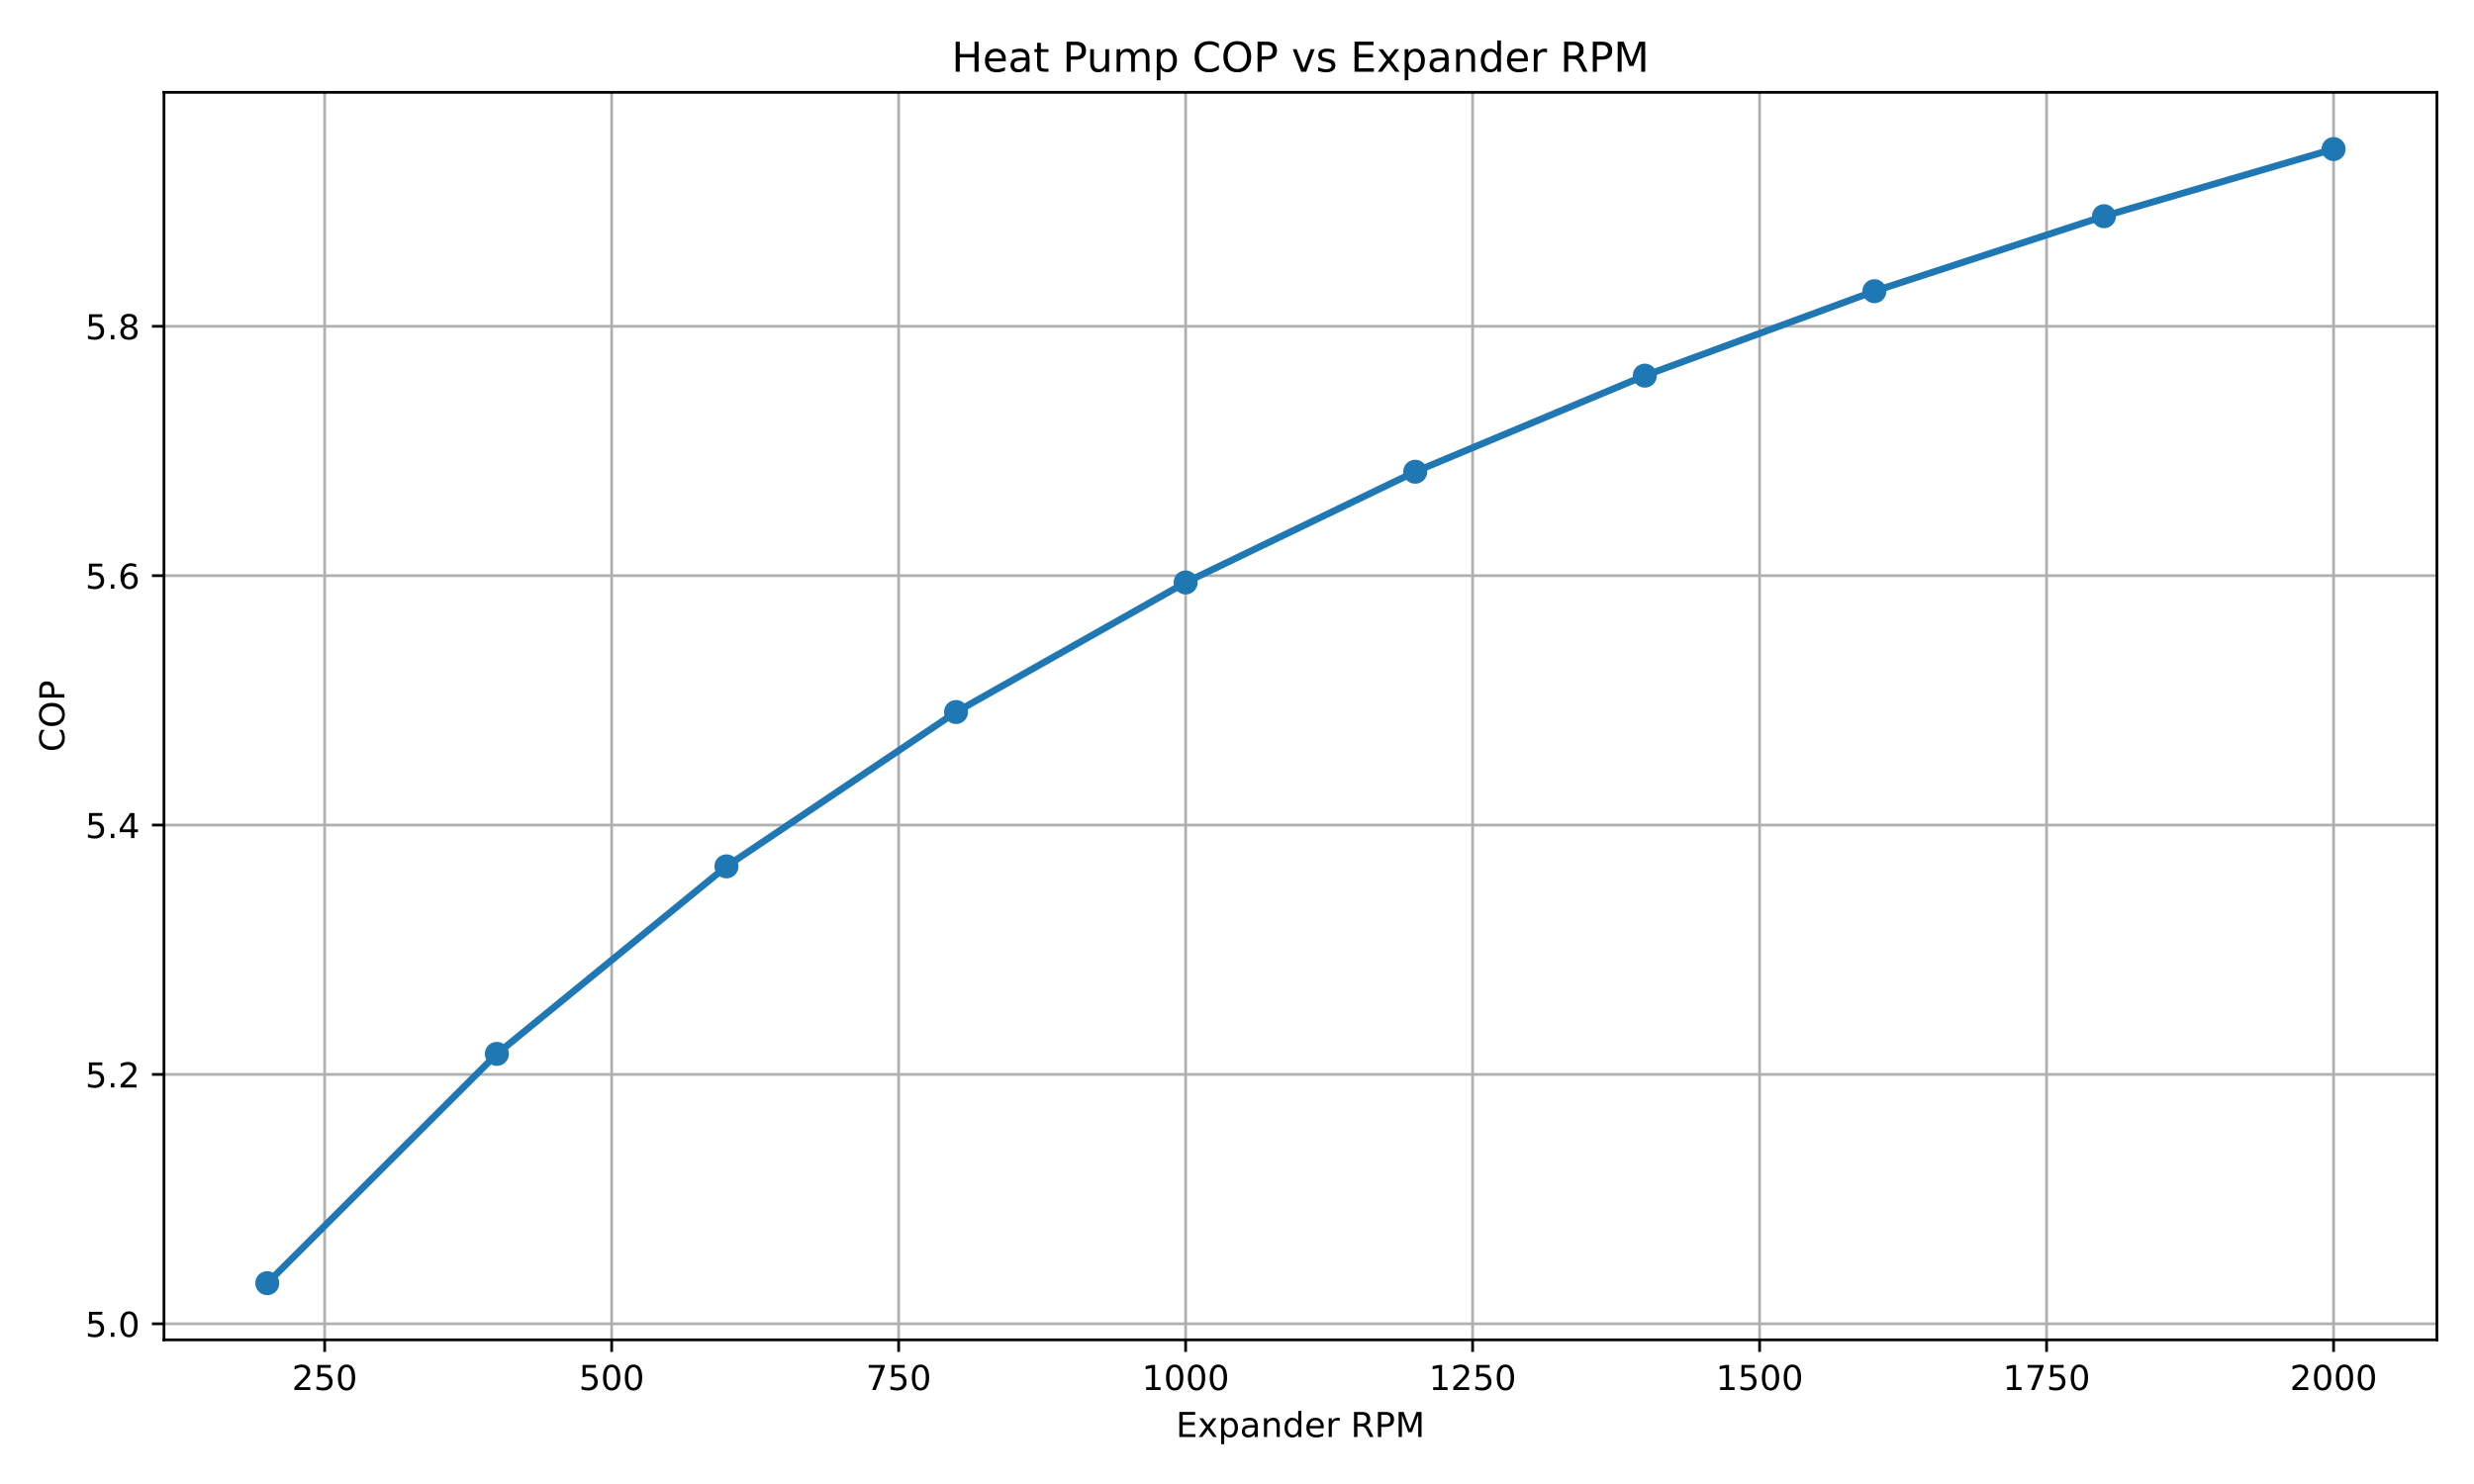
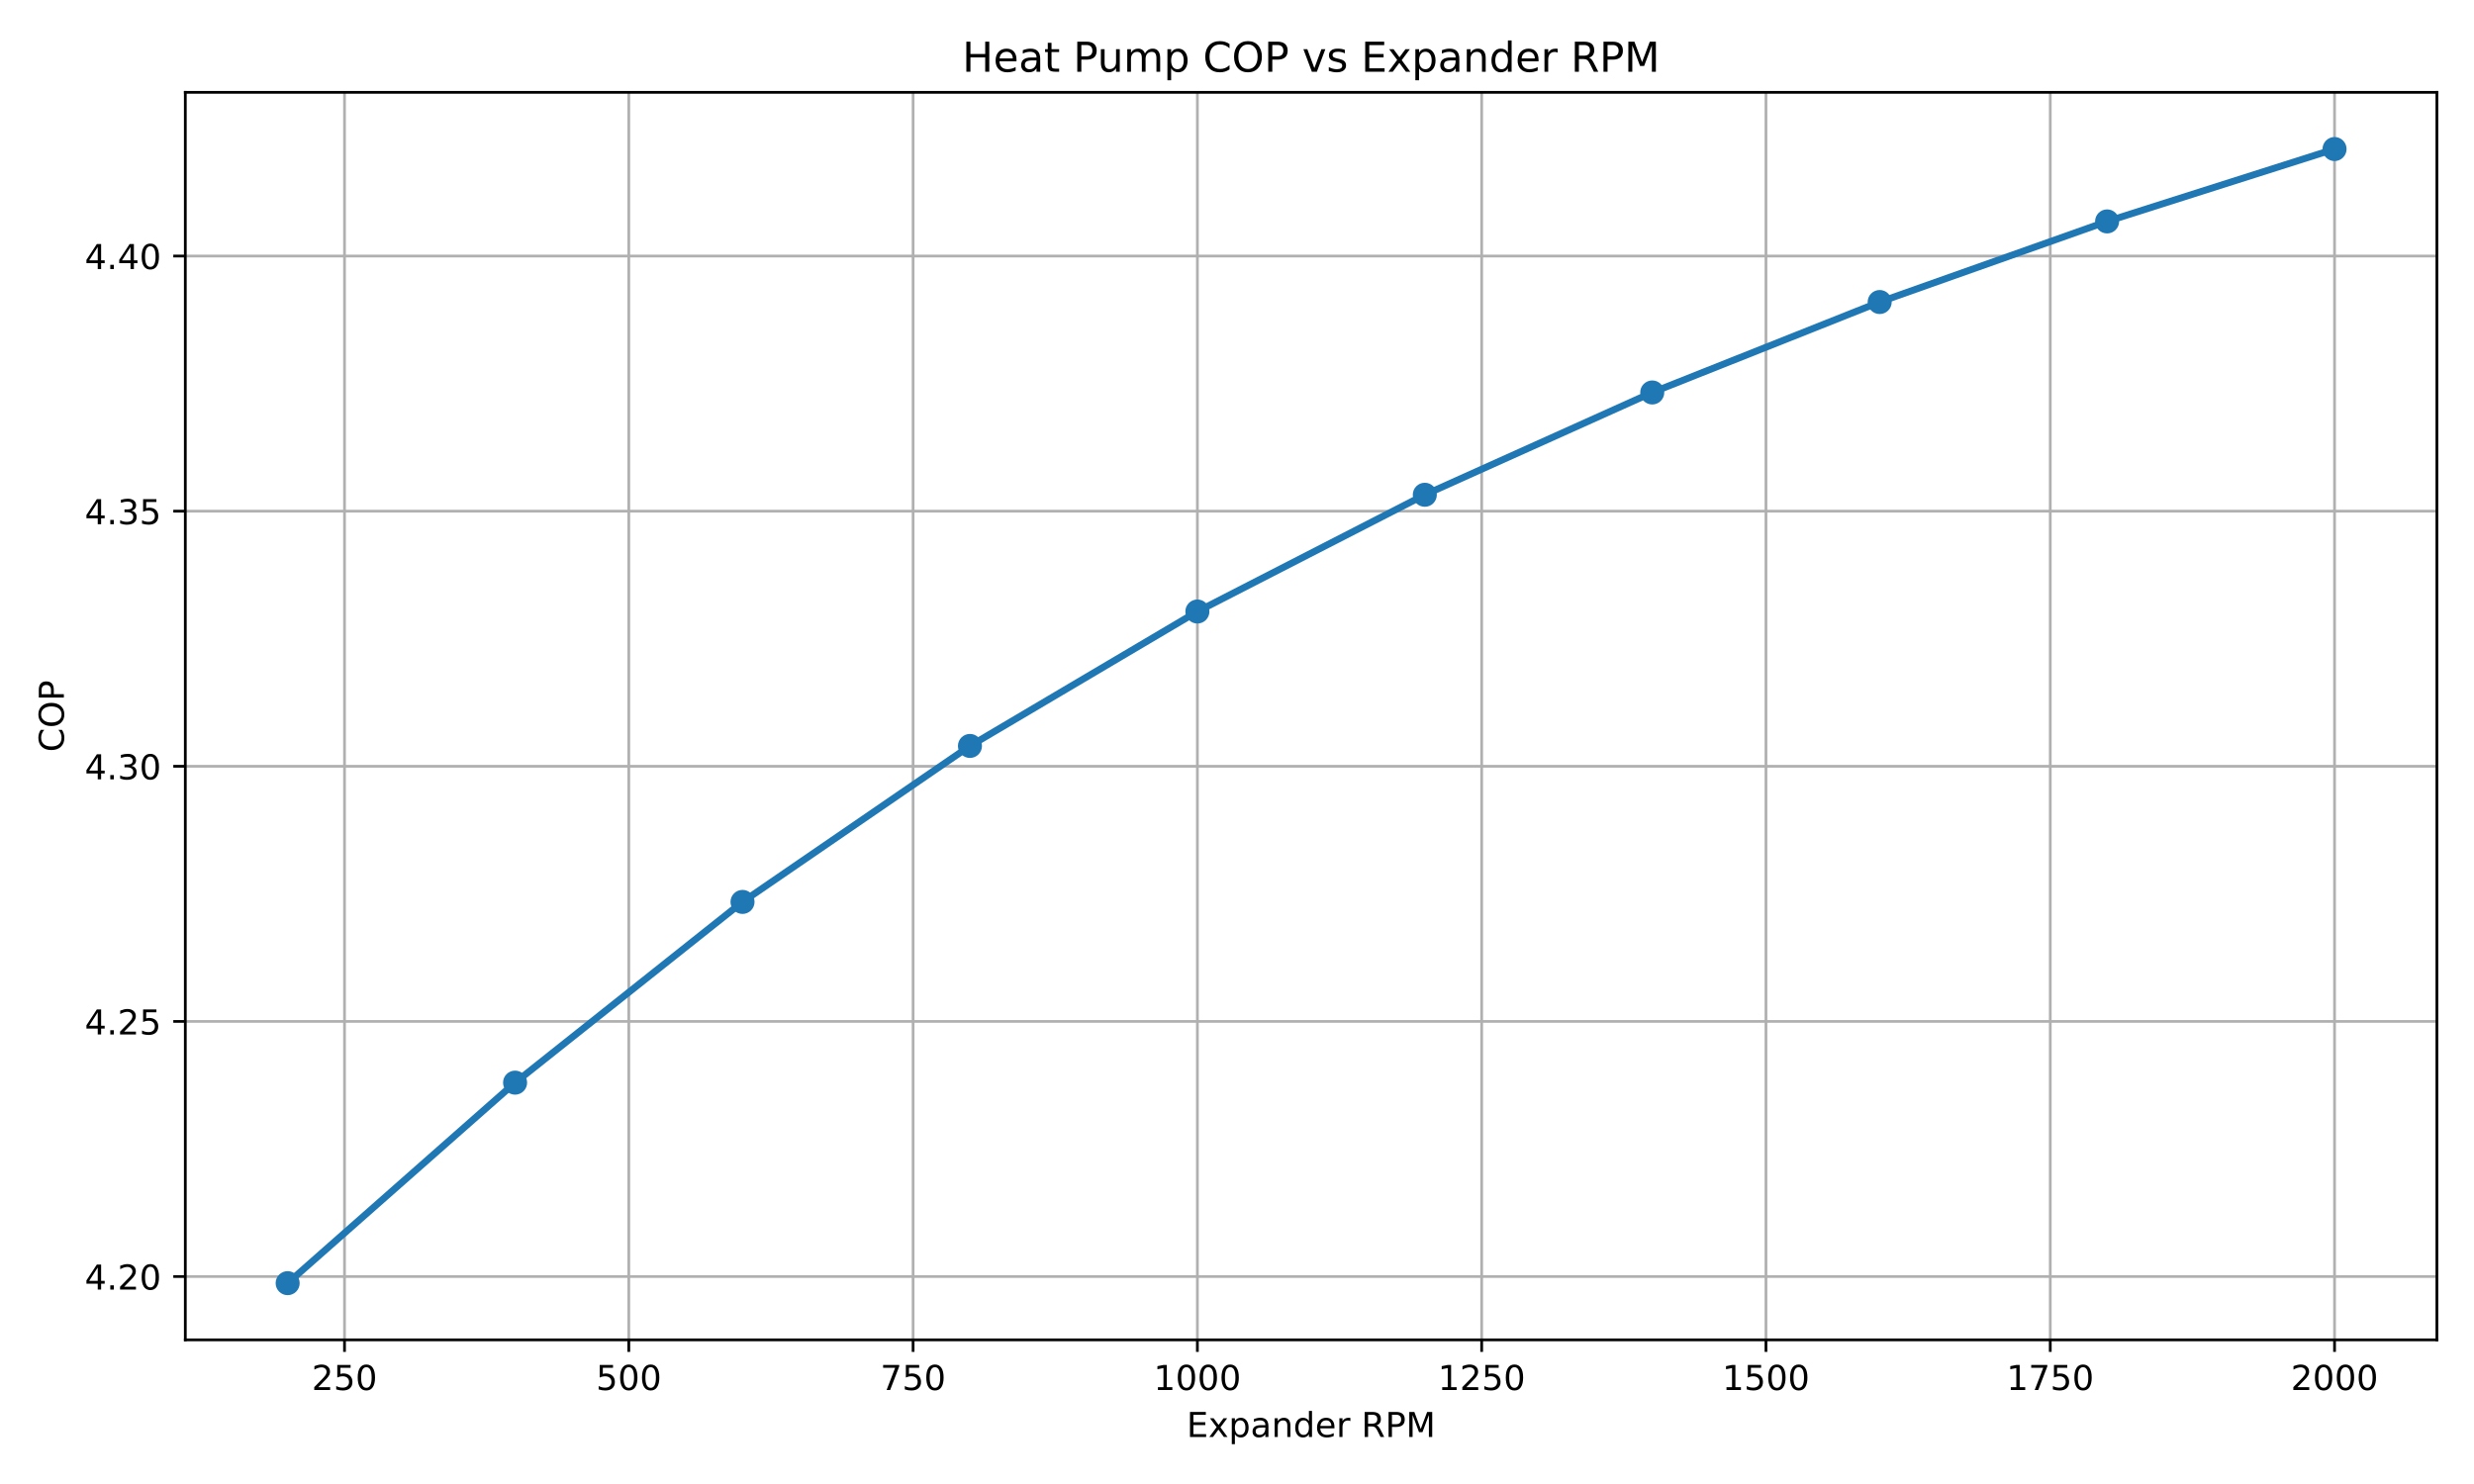
<svg xmlns="http://www.w3.org/2000/svg" xmlns:xlink="http://www.w3.org/1999/xlink" width="720pt" height="432pt" viewBox="0 0 720 432" version="1.1">
  <defs>
    <style type="text/css">*{stroke-linejoin: round; stroke-linecap: butt}</style>
  </defs>
  <g id="figure_1">
    <g id="patch_1">
      <path d="M 0 432  L 720 432  L 720 0  L 0 0  z " style="fill: #ffffff" />
    </g>
    <g id="axes_1">
      <g id="patch_2">
-         <path d="M 47.72 390.04  L 709.2 390.04  L 709.2 26.88  L 47.72 26.88  z " style="fill: #ffffff" />
+         <path d="M 53.93 390.04  L 709.2 390.04  L 709.2 26.88  L 53.93 26.88  z " style="fill: #ffffff" />
      </g>
      <g id="matplotlib.axis_1">
        <g id="xtick_1">
          <g id="line2d_1">
-             <path d="M 94.491 390.04  L 94.491 26.88  " clip-path="url(#p696eb30e10)" style="fill: none; stroke: #b0b0b0; stroke-width: 0.8; stroke-linecap: square" />
+             <path d="M 100.262 390.04  L 100.262 26.88  " clip-path="url(#p48b8b72405)" style="fill: none; stroke: #b0b0b0; stroke-width: 0.8; stroke-linecap: square" />
          </g>
          <g id="line2d_2">
            <defs>
-               <path id="m901d6446b7" d="M 0 0  L 0 3.5  " style="stroke: #000000; stroke-width: 0.8" />
+               <path id="m41515d4cee" d="M 0 0  L 0 3.5  " style="stroke: #000000; stroke-width: 0.8" />
            </defs>
            <g>
-               <use xlink:href="#m901d6446b7" x="94.491" y="390.04" style="stroke: #000000; stroke-width: 0.8" />
+               <use xlink:href="#m41515d4cee" x="100.262" y="390.04" style="stroke: #000000; stroke-width: 0.8" />
            </g>
          </g>
          <g id="text_1">
-             <g transform="translate(84.94756 404.6384) scale(0.1 -0.1)">
+             <g transform="translate(90.71847 404.6384) scale(0.1 -0.1)">
              <defs>
                <path id="DejaVuSans-32" d="M 1228 531  L 3431 531  L 3431 0  L 469 0  L 469 531  Q 828 903 1448 1529  Q 2069 2156 2228 2338  Q 2531 2678 2651 2914  Q 2772 3150 2772 3378  Q 2772 3750 2511 3984  Q 2250 4219 1831 4219  Q 1534 4219 1204 4116  Q 875 4013 500 3803  L 500 4441  Q 881 4594 1212 4672  Q 1544 4750 1819 4750  Q 2544 4750 2975 4387  Q 3406 4025 3406 3419  Q 3406 3131 3298 2873  Q 3191 2616 2906 2266  Q 2828 2175 2409 1742  Q 1991 1309 1228 531  z " transform="scale(0.015625)" />
                <path id="DejaVuSans-35" d="M 691 4666  L 3169 4666  L 3169 4134  L 1269 4134  L 1269 2991  Q 1406 3038 1543 3061  Q 1681 3084 1819 3084  Q 2600 3084 3056 2656  Q 3513 2228 3513 1497  Q 3513 744 3044 326  Q 2575 -91 1722 -91  Q 1428 -91 1123 -41  Q 819 9 494 109  L 494 744  Q 775 591 1075 516  Q 1375 441 1709 441  Q 2250 441 2565 725  Q 2881 1009 2881 1497  Q 2881 1984 2565 2268  Q 2250 2553 1709 2553  Q 1456 2553 1204 2497  Q 953 2441 691 2322  L 691 4666  z " transform="scale(0.015625)" />
                <path id="DejaVuSans-30" d="M 2034 4250  Q 1547 4250 1301 3770  Q 1056 3291 1056 2328  Q 1056 1369 1301 889  Q 1547 409 2034 409  Q 2525 409 2770 889  Q 3016 1369 3016 2328  Q 3016 3291 2770 3770  Q 2525 4250 2034 4250  z M 2034 4750  Q 2819 4750 3233 4129  Q 3647 3509 3647 2328  Q 3647 1150 3233 529  Q 2819 -91 2034 -91  Q 1250 -91 836 529  Q 422 1150 422 2328  Q 422 3509 836 4129  Q 1250 4750 2034 4750  z " transform="scale(0.015625)" />
              </defs>
              <use xlink:href="#DejaVuSans-32" />
              <use xlink:href="#DejaVuSans-35" x="63.623" />
              <use xlink:href="#DejaVuSans-30" x="127.246" />
            </g>
          </g>
        </g>
        <g id="xtick_2">
          <g id="line2d_3">
-             <path d="M 178.012 390.04  L 178.012 26.88  " clip-path="url(#p696eb30e10)" style="fill: none; stroke: #b0b0b0; stroke-width: 0.8; stroke-linecap: square" />
+             <path d="M 182.998 390.04  L 182.998 26.88  " clip-path="url(#p48b8b72405)" style="fill: none; stroke: #b0b0b0; stroke-width: 0.8; stroke-linecap: square" />
          </g>
          <g id="line2d_4">
            <g>
-               <use xlink:href="#m901d6446b7" x="178.012" y="390.04" style="stroke: #000000; stroke-width: 0.8" />
+               <use xlink:href="#m41515d4cee" x="182.998" y="390.04" style="stroke: #000000; stroke-width: 0.8" />
            </g>
          </g>
          <g id="text_2">
-             <g transform="translate(168.4678 404.6384) scale(0.1 -0.1)">
+             <g transform="translate(173.4546 404.6384) scale(0.1 -0.1)">
              <use xlink:href="#DejaVuSans-35" />
              <use xlink:href="#DejaVuSans-30" x="63.623" />
              <use xlink:href="#DejaVuSans-30" x="127.246" />
            </g>
          </g>
        </g>
        <g id="xtick_3">
          <g id="line2d_5">
-             <path d="M 261.532 390.04  L 261.532 26.88  " clip-path="url(#p696eb30e10)" style="fill: none; stroke: #b0b0b0; stroke-width: 0.8; stroke-linecap: square" />
+             <path d="M 265.734 390.04  L 265.734 26.88  " clip-path="url(#p48b8b72405)" style="fill: none; stroke: #b0b0b0; stroke-width: 0.8; stroke-linecap: square" />
          </g>
          <g id="line2d_6">
            <g>
-               <use xlink:href="#m901d6446b7" x="261.532" y="390.04" style="stroke: #000000; stroke-width: 0.8" />
+               <use xlink:href="#m41515d4cee" x="265.734" y="390.04" style="stroke: #000000; stroke-width: 0.8" />
            </g>
          </g>
          <g id="text_3">
-             <g transform="translate(251.988 404.6384) scale(0.1 -0.1)">
+             <g transform="translate(256.1907 404.6384) scale(0.1 -0.1)">
              <defs>
                <path id="DejaVuSans-37" d="M 525 4666  L 3525 4666  L 3525 4397  L 1831 0  L 1172 0  L 2766 4134  L 525 4134  L 525 4666  z " transform="scale(0.015625)" />
              </defs>
              <use xlink:href="#DejaVuSans-37" />
              <use xlink:href="#DejaVuSans-35" x="63.623" />
              <use xlink:href="#DejaVuSans-30" x="127.246" />
            </g>
          </g>
        </g>
        <g id="xtick_4">
          <g id="line2d_7">
-             <path d="M 345.052 390.04  L 345.052 26.88  " clip-path="url(#p696eb30e10)" style="fill: none; stroke: #b0b0b0; stroke-width: 0.8; stroke-linecap: square" />
+             <path d="M 348.471 390.04  L 348.471 26.88  " clip-path="url(#p48b8b72405)" style="fill: none; stroke: #b0b0b0; stroke-width: 0.8; stroke-linecap: square" />
          </g>
          <g id="line2d_8">
            <g>
-               <use xlink:href="#m901d6446b7" x="345.052" y="390.04" style="stroke: #000000; stroke-width: 0.8" />
+               <use xlink:href="#m41515d4cee" x="348.471" y="390.04" style="stroke: #000000; stroke-width: 0.8" />
            </g>
          </g>
          <g id="text_4">
-             <g transform="translate(332.3269 404.6384) scale(0.1 -0.1)">
+             <g transform="translate(335.7456 404.6384) scale(0.1 -0.1)">
              <defs>
                <path id="DejaVuSans-31" d="M 794 531  L 1825 531  L 1825 4091  L 703 3866  L 703 4441  L 1819 4666  L 2450 4666  L 2450 531  L 3481 531  L 3481 0  L 794 0  L 794 531  z " transform="scale(0.015625)" />
              </defs>
              <use xlink:href="#DejaVuSans-31" />
              <use xlink:href="#DejaVuSans-30" x="63.623" />
              <use xlink:href="#DejaVuSans-30" x="127.246" />
              <use xlink:href="#DejaVuSans-30" x="190.869" />
            </g>
          </g>
        </g>
        <g id="xtick_5">
          <g id="line2d_9">
-             <path d="M 428.572 390.04  L 428.572 26.88  " clip-path="url(#p696eb30e10)" style="fill: none; stroke: #b0b0b0; stroke-width: 0.8; stroke-linecap: square" />
+             <path d="M 431.207 390.04  L 431.207 26.88  " clip-path="url(#p48b8b72405)" style="fill: none; stroke: #b0b0b0; stroke-width: 0.8; stroke-linecap: square" />
          </g>
          <g id="line2d_10">
            <g>
-               <use xlink:href="#m901d6446b7" x="428.572" y="390.04" style="stroke: #000000; stroke-width: 0.8" />
+               <use xlink:href="#m41515d4cee" x="431.207" y="390.04" style="stroke: #000000; stroke-width: 0.8" />
            </g>
          </g>
          <g id="text_5">
-             <g transform="translate(415.8471 404.6384) scale(0.1 -0.1)">
+             <g transform="translate(418.4817 404.6384) scale(0.1 -0.1)">
              <use xlink:href="#DejaVuSans-31" />
              <use xlink:href="#DejaVuSans-32" x="63.623" />
              <use xlink:href="#DejaVuSans-35" x="127.246" />
              <use xlink:href="#DejaVuSans-30" x="190.869" />
            </g>
          </g>
        </g>
        <g id="xtick_6">
          <g id="line2d_11">
-             <path d="M 512.092 390.04  L 512.092 26.88  " clip-path="url(#p696eb30e10)" style="fill: none; stroke: #b0b0b0; stroke-width: 0.8; stroke-linecap: square" />
+             <path d="M 513.943 390.04  L 513.943 26.88  " clip-path="url(#p48b8b72405)" style="fill: none; stroke: #b0b0b0; stroke-width: 0.8; stroke-linecap: square" />
          </g>
          <g id="line2d_12">
            <g>
-               <use xlink:href="#m901d6446b7" x="512.092" y="390.04" style="stroke: #000000; stroke-width: 0.8" />
+               <use xlink:href="#m41515d4cee" x="513.943" y="390.04" style="stroke: #000000; stroke-width: 0.8" />
            </g>
          </g>
          <g id="text_6">
-             <g transform="translate(499.3673 404.6384) scale(0.1 -0.1)">
+             <g transform="translate(501.2178 404.6384) scale(0.1 -0.1)">
              <use xlink:href="#DejaVuSans-31" />
              <use xlink:href="#DejaVuSans-35" x="63.623" />
              <use xlink:href="#DejaVuSans-30" x="127.246" />
              <use xlink:href="#DejaVuSans-30" x="190.869" />
            </g>
          </g>
        </g>
        <g id="xtick_7">
          <g id="line2d_13">
-             <path d="M 595.613 390.04  L 595.613 26.88  " clip-path="url(#p696eb30e10)" style="fill: none; stroke: #b0b0b0; stroke-width: 0.8; stroke-linecap: square" />
+             <path d="M 596.679 390.04  L 596.679 26.88  " clip-path="url(#p48b8b72405)" style="fill: none; stroke: #b0b0b0; stroke-width: 0.8; stroke-linecap: square" />
          </g>
          <g id="line2d_14">
            <g>
-               <use xlink:href="#m901d6446b7" x="595.613" y="390.04" style="stroke: #000000; stroke-width: 0.8" />
+               <use xlink:href="#m41515d4cee" x="596.679" y="390.04" style="stroke: #000000; stroke-width: 0.8" />
            </g>
          </g>
          <g id="text_7">
-             <g transform="translate(582.8875 404.6384) scale(0.1 -0.1)">
+             <g transform="translate(583.9539 404.6384) scale(0.1 -0.1)">
              <use xlink:href="#DejaVuSans-31" />
              <use xlink:href="#DejaVuSans-37" x="63.623" />
              <use xlink:href="#DejaVuSans-35" x="127.246" />
              <use xlink:href="#DejaVuSans-30" x="190.869" />
            </g>
          </g>
        </g>
        <g id="xtick_8">
          <g id="line2d_15">
-             <path d="M 679.133 390.04  L 679.133 26.88  " clip-path="url(#p696eb30e10)" style="fill: none; stroke: #b0b0b0; stroke-width: 0.8; stroke-linecap: square" />
+             <path d="M 679.415 390.04  L 679.415 26.88  " clip-path="url(#p48b8b72405)" style="fill: none; stroke: #b0b0b0; stroke-width: 0.8; stroke-linecap: square" />
          </g>
          <g id="line2d_16">
            <g>
-               <use xlink:href="#m901d6446b7" x="679.133" y="390.04" style="stroke: #000000; stroke-width: 0.8" />
+               <use xlink:href="#m41515d4cee" x="679.415" y="390.04" style="stroke: #000000; stroke-width: 0.8" />
            </g>
          </g>
          <g id="text_8">
-             <g transform="translate(666.4077 404.6384) scale(0.1 -0.1)">
+             <g transform="translate(666.69 404.6384) scale(0.1 -0.1)">
              <use xlink:href="#DejaVuSans-32" />
              <use xlink:href="#DejaVuSans-30" x="63.623" />
              <use xlink:href="#DejaVuSans-30" x="127.246" />
              <use xlink:href="#DejaVuSans-30" x="190.869" />
            </g>
          </g>
        </g>
        <g id="text_9">
-           <g transform="translate(342.2358 418.3166) scale(0.1 -0.1)">
+           <g transform="translate(345.3408 418.3166) scale(0.1 -0.1)">
            <defs>
              <path id="DejaVuSans-45" d="M 628 4666  L 3578 4666  L 3578 4134  L 1259 4134  L 1259 2753  L 3481 2753  L 3481 2222  L 1259 2222  L 1259 531  L 3634 531  L 3634 0  L 628 0  L 628 4666  z " transform="scale(0.015625)" />
              <path id="DejaVuSans-78" d="M 3513 3500  L 2247 1797  L 3578 0  L 2900 0  L 1881 1375  L 863 0  L 184 0  L 1544 1831  L 300 3500  L 978 3500  L 1906 2253  L 2834 3500  L 3513 3500  z " transform="scale(0.015625)" />
              <path id="DejaVuSans-70" d="M 1159 525  L 1159 -1331  L 581 -1331  L 581 3500  L 1159 3500  L 1159 2969  Q 1341 3281 1617 3432  Q 1894 3584 2278 3584  Q 2916 3584 3314 3078  Q 3713 2572 3713 1747  Q 3713 922 3314 415  Q 2916 -91 2278 -91  Q 1894 -91 1617 61  Q 1341 213 1159 525  z M 3116 1747  Q 3116 2381 2855 2742  Q 2594 3103 2138 3103  Q 1681 3103 1420 2742  Q 1159 2381 1159 1747  Q 1159 1113 1420 752  Q 1681 391 2138 391  Q 2594 391 2855 752  Q 3116 1113 3116 1747  z " transform="scale(0.015625)" />
              <path id="DejaVuSans-61" d="M 2194 1759  Q 1497 1759 1228 1600  Q 959 1441 959 1056  Q 959 750 1161 570  Q 1363 391 1709 391  Q 2188 391 2477 730  Q 2766 1069 2766 1631  L 2766 1759  L 2194 1759  z M 3341 1997  L 3341 0  L 2766 0  L 2766 531  Q 2569 213 2275 61  Q 1981 -91 1556 -91  Q 1019 -91 701 211  Q 384 513 384 1019  Q 384 1609 779 1909  Q 1175 2209 1959 2209  L 2766 2209  L 2766 2266  Q 2766 2663 2505 2880  Q 2244 3097 1772 3097  Q 1472 3097 1187 3025  Q 903 2953 641 2809  L 641 3341  Q 956 3463 1253 3523  Q 1550 3584 1831 3584  Q 2591 3584 2966 3190  Q 3341 2797 3341 1997  z " transform="scale(0.015625)" />
              <path id="DejaVuSans-6e" d="M 3513 2113  L 3513 0  L 2938 0  L 2938 2094  Q 2938 2591 2744 2837  Q 2550 3084 2163 3084  Q 1697 3084 1428 2787  Q 1159 2491 1159 1978  L 1159 0  L 581 0  L 581 3500  L 1159 3500  L 1159 2956  Q 1366 3272 1645 3428  Q 1925 3584 2291 3584  Q 2894 3584 3203 3211  Q 3513 2838 3513 2113  z " transform="scale(0.015625)" />
              <path id="DejaVuSans-64" d="M 2906 2969  L 2906 4863  L 3481 4863  L 3481 0  L 2906 0  L 2906 525  Q 2725 213 2448 61  Q 2172 -91 1784 -91  Q 1150 -91 751 415  Q 353 922 353 1747  Q 353 2572 751 3078  Q 1150 3584 1784 3584  Q 2172 3584 2448 3432  Q 2725 3281 2906 2969  z M 947 1747  Q 947 1113 1208 752  Q 1469 391 1925 391  Q 2381 391 2643 752  Q 2906 1113 2906 1747  Q 2906 2381 2643 2742  Q 2381 3103 1925 3103  Q 1469 3103 1208 2742  Q 947 2381 947 1747  z " transform="scale(0.015625)" />
              <path id="DejaVuSans-65" d="M 3597 1894  L 3597 1613  L 953 1613  Q 991 1019 1311 708  Q 1631 397 2203 397  Q 2534 397 2845 478  Q 3156 559 3463 722  L 3463 178  Q 3153 47 2828 -22  Q 2503 -91 2169 -91  Q 1331 -91 842 396  Q 353 884 353 1716  Q 353 2575 817 3079  Q 1281 3584 2069 3584  Q 2775 3584 3186 3129  Q 3597 2675 3597 1894  z M 3022 2063  Q 3016 2534 2758 2815  Q 2500 3097 2075 3097  Q 1594 3097 1305 2825  Q 1016 2553 972 2059  L 3022 2063  z " transform="scale(0.015625)" />
              <path id="DejaVuSans-72" d="M 2631 2963  Q 2534 3019 2420 3045  Q 2306 3072 2169 3072  Q 1681 3072 1420 2755  Q 1159 2438 1159 1844  L 1159 0  L 581 0  L 581 3500  L 1159 3500  L 1159 2956  Q 1341 3275 1631 3429  Q 1922 3584 2338 3584  Q 2397 3584 2469 3576  Q 2541 3569 2628 3553  L 2631 2963  z " transform="scale(0.015625)" />
              <path id="DejaVuSans-20" transform="scale(0.015625)" />
              <path id="DejaVuSans-52" d="M 2841 2188  Q 3044 2119 3236 1894  Q 3428 1669 3622 1275  L 4263 0  L 3584 0  L 2988 1197  Q 2756 1666 2539 1819  Q 2322 1972 1947 1972  L 1259 1972  L 1259 0  L 628 0  L 628 4666  L 2053 4666  Q 2853 4666 3247 4331  Q 3641 3997 3641 3322  Q 3641 2881 3436 2590  Q 3231 2300 2841 2188  z M 1259 4147  L 1259 2491  L 2053 2491  Q 2509 2491 2742 2702  Q 2975 2913 2975 3322  Q 2975 3731 2742 3939  Q 2509 4147 2053 4147  L 1259 4147  z " transform="scale(0.015625)" />
              <path id="DejaVuSans-50" d="M 1259 4147  L 1259 2394  L 2053 2394  Q 2494 2394 2734 2622  Q 2975 2850 2975 3272  Q 2975 3691 2734 3919  Q 2494 4147 2053 4147  L 1259 4147  z M 628 4666  L 2053 4666  Q 2838 4666 3239 4311  Q 3641 3956 3641 3272  Q 3641 2581 3239 2228  Q 2838 1875 2053 1875  L 1259 1875  L 1259 0  L 628 0  L 628 4666  z " transform="scale(0.015625)" />
              <path id="DejaVuSans-4d" d="M 628 4666  L 1569 4666  L 2759 1491  L 3956 4666  L 4897 4666  L 4897 0  L 4281 0  L 4281 4097  L 3078 897  L 2444 897  L 1241 4097  L 1241 0  L 628 0  L 628 4666  z " transform="scale(0.015625)" />
            </defs>
            <use xlink:href="#DejaVuSans-45" />
            <use xlink:href="#DejaVuSans-78" x="63.184" />
            <use xlink:href="#DejaVuSans-70" x="122.363" />
            <use xlink:href="#DejaVuSans-61" x="185.84" />
            <use xlink:href="#DejaVuSans-6e" x="247.119" />
            <use xlink:href="#DejaVuSans-64" x="310.498" />
            <use xlink:href="#DejaVuSans-65" x="373.975" />
            <use xlink:href="#DejaVuSans-72" x="435.498" />
            <use xlink:href="#DejaVuSans-20" x="476.611" />
            <use xlink:href="#DejaVuSans-52" x="508.398" />
            <use xlink:href="#DejaVuSans-50" x="577.881" />
            <use xlink:href="#DejaVuSans-4d" x="638.184" />
          </g>
        </g>
      </g>
      <g id="matplotlib.axis_2">
        <g id="ytick_1">
          <g id="line2d_17">
-             <path d="M 47.72 385.357  L 709.2 385.357  " clip-path="url(#p696eb30e10)" style="fill: none; stroke: #b0b0b0; stroke-width: 0.8; stroke-linecap: square" />
+             <path d="M 53.93 371.608  L 709.2 371.608  " clip-path="url(#p48b8b72405)" style="fill: none; stroke: #b0b0b0; stroke-width: 0.8; stroke-linecap: square" />
          </g>
          <g id="line2d_18">
            <defs>
-               <path id="m9a513cb73e" d="M 0 0  L -3.5 0  " style="stroke: #000000; stroke-width: 0.8" />
+               <path id="m476cf47613" d="M 0 0  L -3.5 0  " style="stroke: #000000; stroke-width: 0.8" />
            </defs>
            <g>
-               <use xlink:href="#m9a513cb73e" x="47.72" y="385.357" style="stroke: #000000; stroke-width: 0.8" />
+               <use xlink:href="#m476cf47613" x="53.93" y="371.608" style="stroke: #000000; stroke-width: 0.8" />
            </g>
          </g>
          <g id="text_10">
-             <g transform="translate(24.81687 389.156) scale(0.1 -0.1)">
-               <defs>
+             <g transform="translate(24.66437 375.4073) scale(0.1 -0.1)">
+               <defs>
+                 <path id="DejaVuSans-34" d="M 2419 4116  L 825 1625  L 2419 1625  L 2419 4116  z M 2253 4666  L 3047 4666  L 3047 1625  L 3713 1625  L 3713 1100  L 3047 1100  L 3047 0  L 2419 0  L 2419 1100  L 313 1100  L 313 1709  L 2253 4666  z " transform="scale(0.015625)" />
                <path id="DejaVuSans-2e" d="M 684 794  L 1344 794  L 1344 0  L 684 0  L 684 794  z " transform="scale(0.015625)" />
              </defs>
-               <use xlink:href="#DejaVuSans-35" />
-               <use xlink:href="#DejaVuSans-2e" x="63.623" />
-               <use xlink:href="#DejaVuSans-30" x="95.41" />
+               <use xlink:href="#DejaVuSans-34" />
+               <use xlink:href="#DejaVuSans-2e" x="63.623" />
+               <use xlink:href="#DejaVuSans-32" x="95.41" />
+               <use xlink:href="#DejaVuSans-30" x="159.033" />
            </g>
          </g>
        </g>
        <g id="ytick_2">
          <g id="line2d_19">
-             <path d="M 47.72 312.762  L 709.2 312.762  " clip-path="url(#p696eb30e10)" style="fill: none; stroke: #b0b0b0; stroke-width: 0.8; stroke-linecap: square" />
+             <path d="M 53.93 297.339  L 709.2 297.339  " clip-path="url(#p48b8b72405)" style="fill: none; stroke: #b0b0b0; stroke-width: 0.8; stroke-linecap: square" />
          </g>
          <g id="line2d_20">
            <g>
-               <use xlink:href="#m9a513cb73e" x="47.72" y="312.762" style="stroke: #000000; stroke-width: 0.8" />
+               <use xlink:href="#m476cf47613" x="53.93" y="297.339" style="stroke: #000000; stroke-width: 0.8" />
            </g>
          </g>
          <g id="text_11">
-             <g transform="translate(24.81687 316.5614) scale(0.1 -0.1)">
-               <use xlink:href="#DejaVuSans-35" />
+             <g transform="translate(24.66437 301.138) scale(0.1 -0.1)">
+               <use xlink:href="#DejaVuSans-34" />
              <use xlink:href="#DejaVuSans-2e" x="63.623" />
              <use xlink:href="#DejaVuSans-32" x="95.41" />
+               <use xlink:href="#DejaVuSans-35" x="159.033" />
            </g>
          </g>
        </g>
        <g id="ytick_3">
          <g id="line2d_21">
-             <path d="M 47.72 240.168  L 709.2 240.168  " clip-path="url(#p696eb30e10)" style="fill: none; stroke: #b0b0b0; stroke-width: 0.8; stroke-linecap: square" />
+             <path d="M 53.93 223.07  L 709.2 223.07  " clip-path="url(#p48b8b72405)" style="fill: none; stroke: #b0b0b0; stroke-width: 0.8; stroke-linecap: square" />
          </g>
          <g id="line2d_22">
            <g>
-               <use xlink:href="#m9a513cb73e" x="47.72" y="240.168" style="stroke: #000000; stroke-width: 0.8" />
+               <use xlink:href="#m476cf47613" x="53.93" y="223.07" style="stroke: #000000; stroke-width: 0.8" />
            </g>
          </g>
          <g id="text_12">
-             <g transform="translate(24.81687 243.9669) scale(0.1 -0.1)">
-               <defs>
-                 <path id="DejaVuSans-34" d="M 2419 4116  L 825 1625  L 2419 1625  L 2419 4116  z M 2253 4666  L 3047 4666  L 3047 1625  L 3713 1625  L 3713 1100  L 3047 1100  L 3047 0  L 2419 0  L 2419 1100  L 313 1100  L 313 1709  L 2253 4666  z " transform="scale(0.015625)" />
-               </defs>
-               <use xlink:href="#DejaVuSans-35" />
-               <use xlink:href="#DejaVuSans-2e" x="63.623" />
-               <use xlink:href="#DejaVuSans-34" x="95.41" />
+             <g transform="translate(24.66437 226.8687) scale(0.1 -0.1)">
+               <defs>
+                 <path id="DejaVuSans-33" d="M 2597 2516  Q 3050 2419 3304 2112  Q 3559 1806 3559 1356  Q 3559 666 3084 287  Q 2609 -91 1734 -91  Q 1441 -91 1130 -33  Q 819 25 488 141  L 488 750  Q 750 597 1062 519  Q 1375 441 1716 441  Q 2309 441 2620 675  Q 2931 909 2931 1356  Q 2931 1769 2642 2001  Q 2353 2234 1838 2234  L 1294 2234  L 1294 2753  L 1863 2753  Q 2328 2753 2575 2939  Q 2822 3125 2822 3475  Q 2822 3834 2567 4026  Q 2313 4219 1838 4219  Q 1578 4219 1281 4162  Q 984 4106 628 3988  L 628 4550  Q 988 4650 1302 4700  Q 1616 4750 1894 4750  Q 2613 4750 3031 4423  Q 3450 4097 3450 3541  Q 3450 3153 3228 2886  Q 3006 2619 2597 2516  z " transform="scale(0.015625)" />
+               </defs>
+               <use xlink:href="#DejaVuSans-34" />
+               <use xlink:href="#DejaVuSans-2e" x="63.623" />
+               <use xlink:href="#DejaVuSans-33" x="95.41" />
+               <use xlink:href="#DejaVuSans-30" x="159.033" />
            </g>
          </g>
        </g>
        <g id="ytick_4">
          <g id="line2d_23">
-             <path d="M 47.72 167.573  L 709.2 167.573  " clip-path="url(#p696eb30e10)" style="fill: none; stroke: #b0b0b0; stroke-width: 0.8; stroke-linecap: square" />
+             <path d="M 53.93 148.8  L 709.2 148.8  " clip-path="url(#p48b8b72405)" style="fill: none; stroke: #b0b0b0; stroke-width: 0.8; stroke-linecap: square" />
          </g>
          <g id="line2d_24">
            <g>
-               <use xlink:href="#m9a513cb73e" x="47.72" y="167.573" style="stroke: #000000; stroke-width: 0.8" />
+               <use xlink:href="#m476cf47613" x="53.93" y="148.8" style="stroke: #000000; stroke-width: 0.8" />
            </g>
          </g>
          <g id="text_13">
-             <g transform="translate(24.81687 171.3723) scale(0.1 -0.1)">
-               <defs>
-                 <path id="DejaVuSans-36" d="M 2113 2584  Q 1688 2584 1439 2293  Q 1191 2003 1191 1497  Q 1191 994 1439 701  Q 1688 409 2113 409  Q 2538 409 2786 701  Q 3034 994 3034 1497  Q 3034 2003 2786 2293  Q 2538 2584 2113 2584  z M 3366 4563  L 3366 3988  Q 3128 4100 2886 4159  Q 2644 4219 2406 4219  Q 1781 4219 1451 3797  Q 1122 3375 1075 2522  Q 1259 2794 1537 2939  Q 1816 3084 2150 3084  Q 2853 3084 3261 2657  Q 3669 2231 3669 1497  Q 3669 778 3244 343  Q 2819 -91 2113 -91  Q 1303 -91 875 529  Q 447 1150 447 2328  Q 447 3434 972 4092  Q 1497 4750 2381 4750  Q 2619 4750 2861 4703  Q 3103 4656 3366 4563  z " transform="scale(0.015625)" />
-               </defs>
-               <use xlink:href="#DejaVuSans-35" />
-               <use xlink:href="#DejaVuSans-2e" x="63.623" />
-               <use xlink:href="#DejaVuSans-36" x="95.41" />
+             <g transform="translate(24.66437 152.5994) scale(0.1 -0.1)">
+               <use xlink:href="#DejaVuSans-34" />
+               <use xlink:href="#DejaVuSans-2e" x="63.623" />
+               <use xlink:href="#DejaVuSans-33" x="95.41" />
+               <use xlink:href="#DejaVuSans-35" x="159.033" />
            </g>
          </g>
        </g>
        <g id="ytick_5">
          <g id="line2d_25">
-             <path d="M 47.72 94.979  L 709.2 94.979  " clip-path="url(#p696eb30e10)" style="fill: none; stroke: #b0b0b0; stroke-width: 0.8; stroke-linecap: square" />
+             <path d="M 53.93 74.531  L 709.2 74.531  " clip-path="url(#p48b8b72405)" style="fill: none; stroke: #b0b0b0; stroke-width: 0.8; stroke-linecap: square" />
          </g>
          <g id="line2d_26">
            <g>
-               <use xlink:href="#m9a513cb73e" x="47.72" y="94.979" style="stroke: #000000; stroke-width: 0.8" />
+               <use xlink:href="#m476cf47613" x="53.93" y="74.531" style="stroke: #000000; stroke-width: 0.8" />
            </g>
          </g>
          <g id="text_14">
-             <g transform="translate(24.81687 98.7778) scale(0.1 -0.1)">
-               <defs>
-                 <path id="DejaVuSans-38" d="M 2034 2216  Q 1584 2216 1326 1975  Q 1069 1734 1069 1313  Q 1069 891 1326 650  Q 1584 409 2034 409  Q 2484 409 2743 651  Q 3003 894 3003 1313  Q 3003 1734 2745 1975  Q 2488 2216 2034 2216  z M 1403 2484  Q 997 2584 770 2862  Q 544 3141 544 3541  Q 544 4100 942 4425  Q 1341 4750 2034 4750  Q 2731 4750 3128 4425  Q 3525 4100 3525 3541  Q 3525 3141 3298 2862  Q 3072 2584 2669 2484  Q 3125 2378 3379 2068  Q 3634 1759 3634 1313  Q 3634 634 3220 271  Q 2806 -91 2034 -91  Q 1263 -91 848 271  Q 434 634 434 1313  Q 434 1759 690 2068  Q 947 2378 1403 2484  z M 1172 3481  Q 1172 3119 1398 2916  Q 1625 2713 2034 2713  Q 2441 2713 2670 2916  Q 2900 3119 2900 3481  Q 2900 3844 2670 4047  Q 2441 4250 2034 4250  Q 1625 4250 1398 4047  Q 1172 3844 1172 3481  z " transform="scale(0.015625)" />
-               </defs>
-               <use xlink:href="#DejaVuSans-35" />
-               <use xlink:href="#DejaVuSans-2e" x="63.623" />
-               <use xlink:href="#DejaVuSans-38" x="95.41" />
+             <g transform="translate(24.66437 78.33016) scale(0.1 -0.1)">
+               <use xlink:href="#DejaVuSans-34" />
+               <use xlink:href="#DejaVuSans-2e" x="63.623" />
+               <use xlink:href="#DejaVuSans-34" x="95.41" />
+               <use xlink:href="#DejaVuSans-30" x="159.033" />
            </g>
          </g>
        </g>
        <g id="text_15">
-           <g transform="translate(18.73719 218.9022) rotate(-90) scale(0.1 -0.1)">
+           <g transform="translate(18.58469 218.9022) rotate(-90) scale(0.1 -0.1)">
            <defs>
              <path id="DejaVuSans-43" d="M 4122 4306  L 4122 3641  Q 3803 3938 3442 4084  Q 3081 4231 2675 4231  Q 1875 4231 1450 3742  Q 1025 3253 1025 2328  Q 1025 1406 1450 917  Q 1875 428 2675 428  Q 3081 428 3442 575  Q 3803 722 4122 1019  L 4122 359  Q 3791 134 3420 21  Q 3050 -91 2638 -91  Q 1578 -91 968 557  Q 359 1206 359 2328  Q 359 3453 968 4101  Q 1578 4750 2638 4750  Q 3056 4750 3426 4639  Q 3797 4528 4122 4306  z " transform="scale(0.015625)" />
              <path id="DejaVuSans-4f" d="M 2522 4238  Q 1834 4238 1429 3725  Q 1025 3213 1025 2328  Q 1025 1447 1429 934  Q 1834 422 2522 422  Q 3209 422 3611 934  Q 4013 1447 4013 2328  Q 4013 3213 3611 3725  Q 3209 4238 2522 4238  z M 2522 4750  Q 3503 4750 4090 4092  Q 4678 3434 4678 2328  Q 4678 1225 4090 567  Q 3503 -91 2522 -91  Q 1538 -91 948 565  Q 359 1222 359 2328  Q 359 3434 948 4092  Q 1538 4750 2522 4750  z " transform="scale(0.015625)" />
            </defs>
            <use xlink:href="#DejaVuSans-43" />
            <use xlink:href="#DejaVuSans-4f" x="69.824" />
            <use xlink:href="#DejaVuSans-50" x="148.535" />
          </g>
        </g>
      </g>
      <g id="line2d_27">
-         <path d="M 77.787 373.533  L 144.603 306.793  L 211.42 252.202  L 278.236 207.273  L 345.052 169.558  L 411.868 137.322  L 478.684 109.348  L 545.5 84.767  L 612.317 62.94  L 679.133 43.387  " clip-path="url(#p696eb30e10)" style="fill: none; stroke: #1f77b4; stroke-width: 2; stroke-linecap: square" />
+         <path d="M 83.715 373.533  L 149.904 315.162  L 216.093 262.551  L 282.282 217.148  L 348.471 178.014  L 414.659 144.03  L 480.848 114.25  L 547.037 87.921  L 613.226 64.455  L 679.415 43.387  " clip-path="url(#p48b8b72405)" style="fill: none; stroke: #1f77b4; stroke-width: 2; stroke-linecap: square" />
        <defs>
-           <path id="m2b232ba820" d="M 0 3  C 0.796 3 1.559 2.684 2.121 2.121  C 2.684 1.559 3 0.796 3 0  C 3 -0.796 2.684 -1.559 2.121 -2.121  C 1.559 -2.684 0.796 -3 0 -3  C -0.796 -3 -1.559 -2.684 -2.121 -2.121  C -2.684 -1.559 -3 -0.796 -3 0  C -3 0.796 -2.684 1.559 -2.121 2.121  C -1.559 2.684 -0.796 3 0 3  z " style="stroke: #1f77b4" />
+           <path id="mbb0ca70eee" d="M 0 3  C 0.796 3 1.559 2.684 2.121 2.121  C 2.684 1.559 3 0.796 3 0  C 3 -0.796 2.684 -1.559 2.121 -2.121  C 1.559 -2.684 0.796 -3 0 -3  C -0.796 -3 -1.559 -2.684 -2.121 -2.121  C -2.684 -1.559 -3 -0.796 -3 0  C -3 0.796 -2.684 1.559 -2.121 2.121  C -1.559 2.684 -0.796 3 0 3  z " style="stroke: #1f77b4" />
        </defs>
-         <g clip-path="url(#p696eb30e10)">
-           <use xlink:href="#m2b232ba820" x="77.787" y="373.533" style="fill: #1f77b4; stroke: #1f77b4" />
-           <use xlink:href="#m2b232ba820" x="144.603" y="306.793" style="fill: #1f77b4; stroke: #1f77b4" />
-           <use xlink:href="#m2b232ba820" x="211.42" y="252.202" style="fill: #1f77b4; stroke: #1f77b4" />
-           <use xlink:href="#m2b232ba820" x="278.236" y="207.273" style="fill: #1f77b4; stroke: #1f77b4" />
-           <use xlink:href="#m2b232ba820" x="345.052" y="169.558" style="fill: #1f77b4; stroke: #1f77b4" />
-           <use xlink:href="#m2b232ba820" x="411.868" y="137.322" style="fill: #1f77b4; stroke: #1f77b4" />
-           <use xlink:href="#m2b232ba820" x="478.684" y="109.348" style="fill: #1f77b4; stroke: #1f77b4" />
-           <use xlink:href="#m2b232ba820" x="545.5" y="84.767" style="fill: #1f77b4; stroke: #1f77b4" />
-           <use xlink:href="#m2b232ba820" x="612.317" y="62.94" style="fill: #1f77b4; stroke: #1f77b4" />
-           <use xlink:href="#m2b232ba820" x="679.133" y="43.387" style="fill: #1f77b4; stroke: #1f77b4" />
+         <g clip-path="url(#p48b8b72405)">
+           <use xlink:href="#mbb0ca70eee" x="83.715" y="373.533" style="fill: #1f77b4; stroke: #1f77b4" />
+           <use xlink:href="#mbb0ca70eee" x="149.904" y="315.162" style="fill: #1f77b4; stroke: #1f77b4" />
+           <use xlink:href="#mbb0ca70eee" x="216.093" y="262.551" style="fill: #1f77b4; stroke: #1f77b4" />
+           <use xlink:href="#mbb0ca70eee" x="282.282" y="217.148" style="fill: #1f77b4; stroke: #1f77b4" />
+           <use xlink:href="#mbb0ca70eee" x="348.471" y="178.014" style="fill: #1f77b4; stroke: #1f77b4" />
+           <use xlink:href="#mbb0ca70eee" x="414.659" y="144.03" style="fill: #1f77b4; stroke: #1f77b4" />
+           <use xlink:href="#mbb0ca70eee" x="480.848" y="114.25" style="fill: #1f77b4; stroke: #1f77b4" />
+           <use xlink:href="#mbb0ca70eee" x="547.037" y="87.921" style="fill: #1f77b4; stroke: #1f77b4" />
+           <use xlink:href="#mbb0ca70eee" x="613.226" y="64.455" style="fill: #1f77b4; stroke: #1f77b4" />
+           <use xlink:href="#mbb0ca70eee" x="679.415" y="43.387" style="fill: #1f77b4; stroke: #1f77b4" />
        </g>
      </g>
      <g id="patch_3">
-         <path d="M 47.72 390.04  L 47.72 26.88  " style="fill: none; stroke: #000000; stroke-width: 0.8; stroke-linejoin: miter; stroke-linecap: square" />
+         <path d="M 53.93 390.04  L 53.93 26.88  " style="fill: none; stroke: #000000; stroke-width: 0.8; stroke-linejoin: miter; stroke-linecap: square" />
      </g>
      <g id="patch_4">
        <path d="M 709.2 390.04  L 709.2 26.88  " style="fill: none; stroke: #000000; stroke-width: 0.8; stroke-linejoin: miter; stroke-linecap: square" />
      </g>
      <g id="patch_5">
-         <path d="M 47.72 390.04  L 709.2 390.04  " style="fill: none; stroke: #000000; stroke-width: 0.8; stroke-linejoin: miter; stroke-linecap: square" />
+         <path d="M 53.93 390.04  L 709.2 390.04  " style="fill: none; stroke: #000000; stroke-width: 0.8; stroke-linejoin: miter; stroke-linecap: square" />
      </g>
      <g id="patch_6">
-         <path d="M 47.72 26.88  L 709.2 26.88  " style="fill: none; stroke: #000000; stroke-width: 0.8; stroke-linejoin: miter; stroke-linecap: square" />
+         <path d="M 53.93 26.88  L 709.2 26.88  " style="fill: none; stroke: #000000; stroke-width: 0.8; stroke-linejoin: miter; stroke-linecap: square" />
      </g>
      <g id="text_16">
-         <g transform="translate(276.9541 20.88) scale(0.12 -0.12)">
+         <g transform="translate(280.0591 20.88) scale(0.12 -0.12)">
          <defs>
            <path id="DejaVuSans-48" d="M 628 4666  L 1259 4666  L 1259 2753  L 3553 2753  L 3553 4666  L 4184 4666  L 4184 0  L 3553 0  L 3553 2222  L 1259 2222  L 1259 0  L 628 0  L 628 4666  z " transform="scale(0.015625)" />
            <path id="DejaVuSans-74" d="M 1172 4494  L 1172 3500  L 2356 3500  L 2356 3053  L 1172 3053  L 1172 1153  Q 1172 725 1289 603  Q 1406 481 1766 481  L 2356 481  L 2356 0  L 1766 0  Q 1100 0 847 248  Q 594 497 594 1153  L 594 3053  L 172 3053  L 172 3500  L 594 3500  L 594 4494  L 1172 4494  z " transform="scale(0.015625)" />
            <path id="DejaVuSans-75" d="M 544 1381  L 544 3500  L 1119 3500  L 1119 1403  Q 1119 906 1312 657  Q 1506 409 1894 409  Q 2359 409 2629 706  Q 2900 1003 2900 1516  L 2900 3500  L 3475 3500  L 3475 0  L 2900 0  L 2900 538  Q 2691 219 2414 64  Q 2138 -91 1772 -91  Q 1169 -91 856 284  Q 544 659 544 1381  z M 1991 3584  L 1991 3584  z " transform="scale(0.015625)" />
            <path id="DejaVuSans-6d" d="M 3328 2828  Q 3544 3216 3844 3400  Q 4144 3584 4550 3584  Q 5097 3584 5394 3201  Q 5691 2819 5691 2113  L 5691 0  L 5113 0  L 5113 2094  Q 5113 2597 4934 2840  Q 4756 3084 4391 3084  Q 3944 3084 3684 2787  Q 3425 2491 3425 1978  L 3425 0  L 2847 0  L 2847 2094  Q 2847 2600 2669 2842  Q 2491 3084 2119 3084  Q 1678 3084 1418 2786  Q 1159 2488 1159 1978  L 1159 0  L 581 0  L 581 3500  L 1159 3500  L 1159 2956  Q 1356 3278 1631 3431  Q 1906 3584 2284 3584  Q 2666 3584 2933 3390  Q 3200 3197 3328 2828  z " transform="scale(0.015625)" />
            <path id="DejaVuSans-76" d="M 191 3500  L 800 3500  L 1894 563  L 2988 3500  L 3597 3500  L 2284 0  L 1503 0  L 191 3500  z " transform="scale(0.015625)" />
            <path id="DejaVuSans-73" d="M 2834 3397  L 2834 2853  Q 2591 2978 2328 3040  Q 2066 3103 1784 3103  Q 1356 3103 1142 2972  Q 928 2841 928 2578  Q 928 2378 1081 2264  Q 1234 2150 1697 2047  L 1894 2003  Q 2506 1872 2764 1633  Q 3022 1394 3022 966  Q 3022 478 2636 193  Q 2250 -91 1575 -91  Q 1294 -91 989 -36  Q 684 19 347 128  L 347 722  Q 666 556 975 473  Q 1284 391 1588 391  Q 1994 391 2212 530  Q 2431 669 2431 922  Q 2431 1156 2273 1281  Q 2116 1406 1581 1522  L 1381 1569  Q 847 1681 609 1914  Q 372 2147 372 2553  Q 372 3047 722 3315  Q 1072 3584 1716 3584  Q 2034 3584 2315 3537  Q 2597 3491 2834 3397  z " transform="scale(0.015625)" />
          </defs>
          <use xlink:href="#DejaVuSans-48" />
          <use xlink:href="#DejaVuSans-65" x="75.195" />
          <use xlink:href="#DejaVuSans-61" x="136.719" />
          <use xlink:href="#DejaVuSans-74" x="197.998" />
          <use xlink:href="#DejaVuSans-20" x="237.207" />
          <use xlink:href="#DejaVuSans-50" x="268.994" />
          <use xlink:href="#DejaVuSans-75" x="327.547" />
          <use xlink:href="#DejaVuSans-6d" x="390.926" />
          <use xlink:href="#DejaVuSans-70" x="488.338" />
          <use xlink:href="#DejaVuSans-20" x="551.814" />
          <use xlink:href="#DejaVuSans-43" x="583.602" />
          <use xlink:href="#DejaVuSans-4f" x="653.426" />
          <use xlink:href="#DejaVuSans-50" x="732.137" />
          <use xlink:href="#DejaVuSans-20" x="792.439" />
          <use xlink:href="#DejaVuSans-76" x="824.227" />
          <use xlink:href="#DejaVuSans-73" x="883.406" />
          <use xlink:href="#DejaVuSans-20" x="935.506" />
          <use xlink:href="#DejaVuSans-45" x="967.293" />
          <use xlink:href="#DejaVuSans-78" x="1030.477" />
          <use xlink:href="#DejaVuSans-70" x="1089.656" />
          <use xlink:href="#DejaVuSans-61" x="1153.133" />
          <use xlink:href="#DejaVuSans-6e" x="1214.412" />
          <use xlink:href="#DejaVuSans-64" x="1277.791" />
          <use xlink:href="#DejaVuSans-65" x="1341.268" />
          <use xlink:href="#DejaVuSans-72" x="1402.791" />
          <use xlink:href="#DejaVuSans-20" x="1443.904" />
          <use xlink:href="#DejaVuSans-52" x="1475.691" />
          <use xlink:href="#DejaVuSans-50" x="1545.174" />
          <use xlink:href="#DejaVuSans-4d" x="1605.477" />
        </g>
      </g>
    </g>
  </g>
  <defs>
-     <clipPath id="p696eb30e10">
-       <rect x="47.72" y="26.88" width="661.48" height="363.16" />
+     <clipPath id="p48b8b72405">
+       <rect x="53.93" y="26.88" width="655.27" height="363.16" />
    </clipPath>
  </defs>
</svg>
